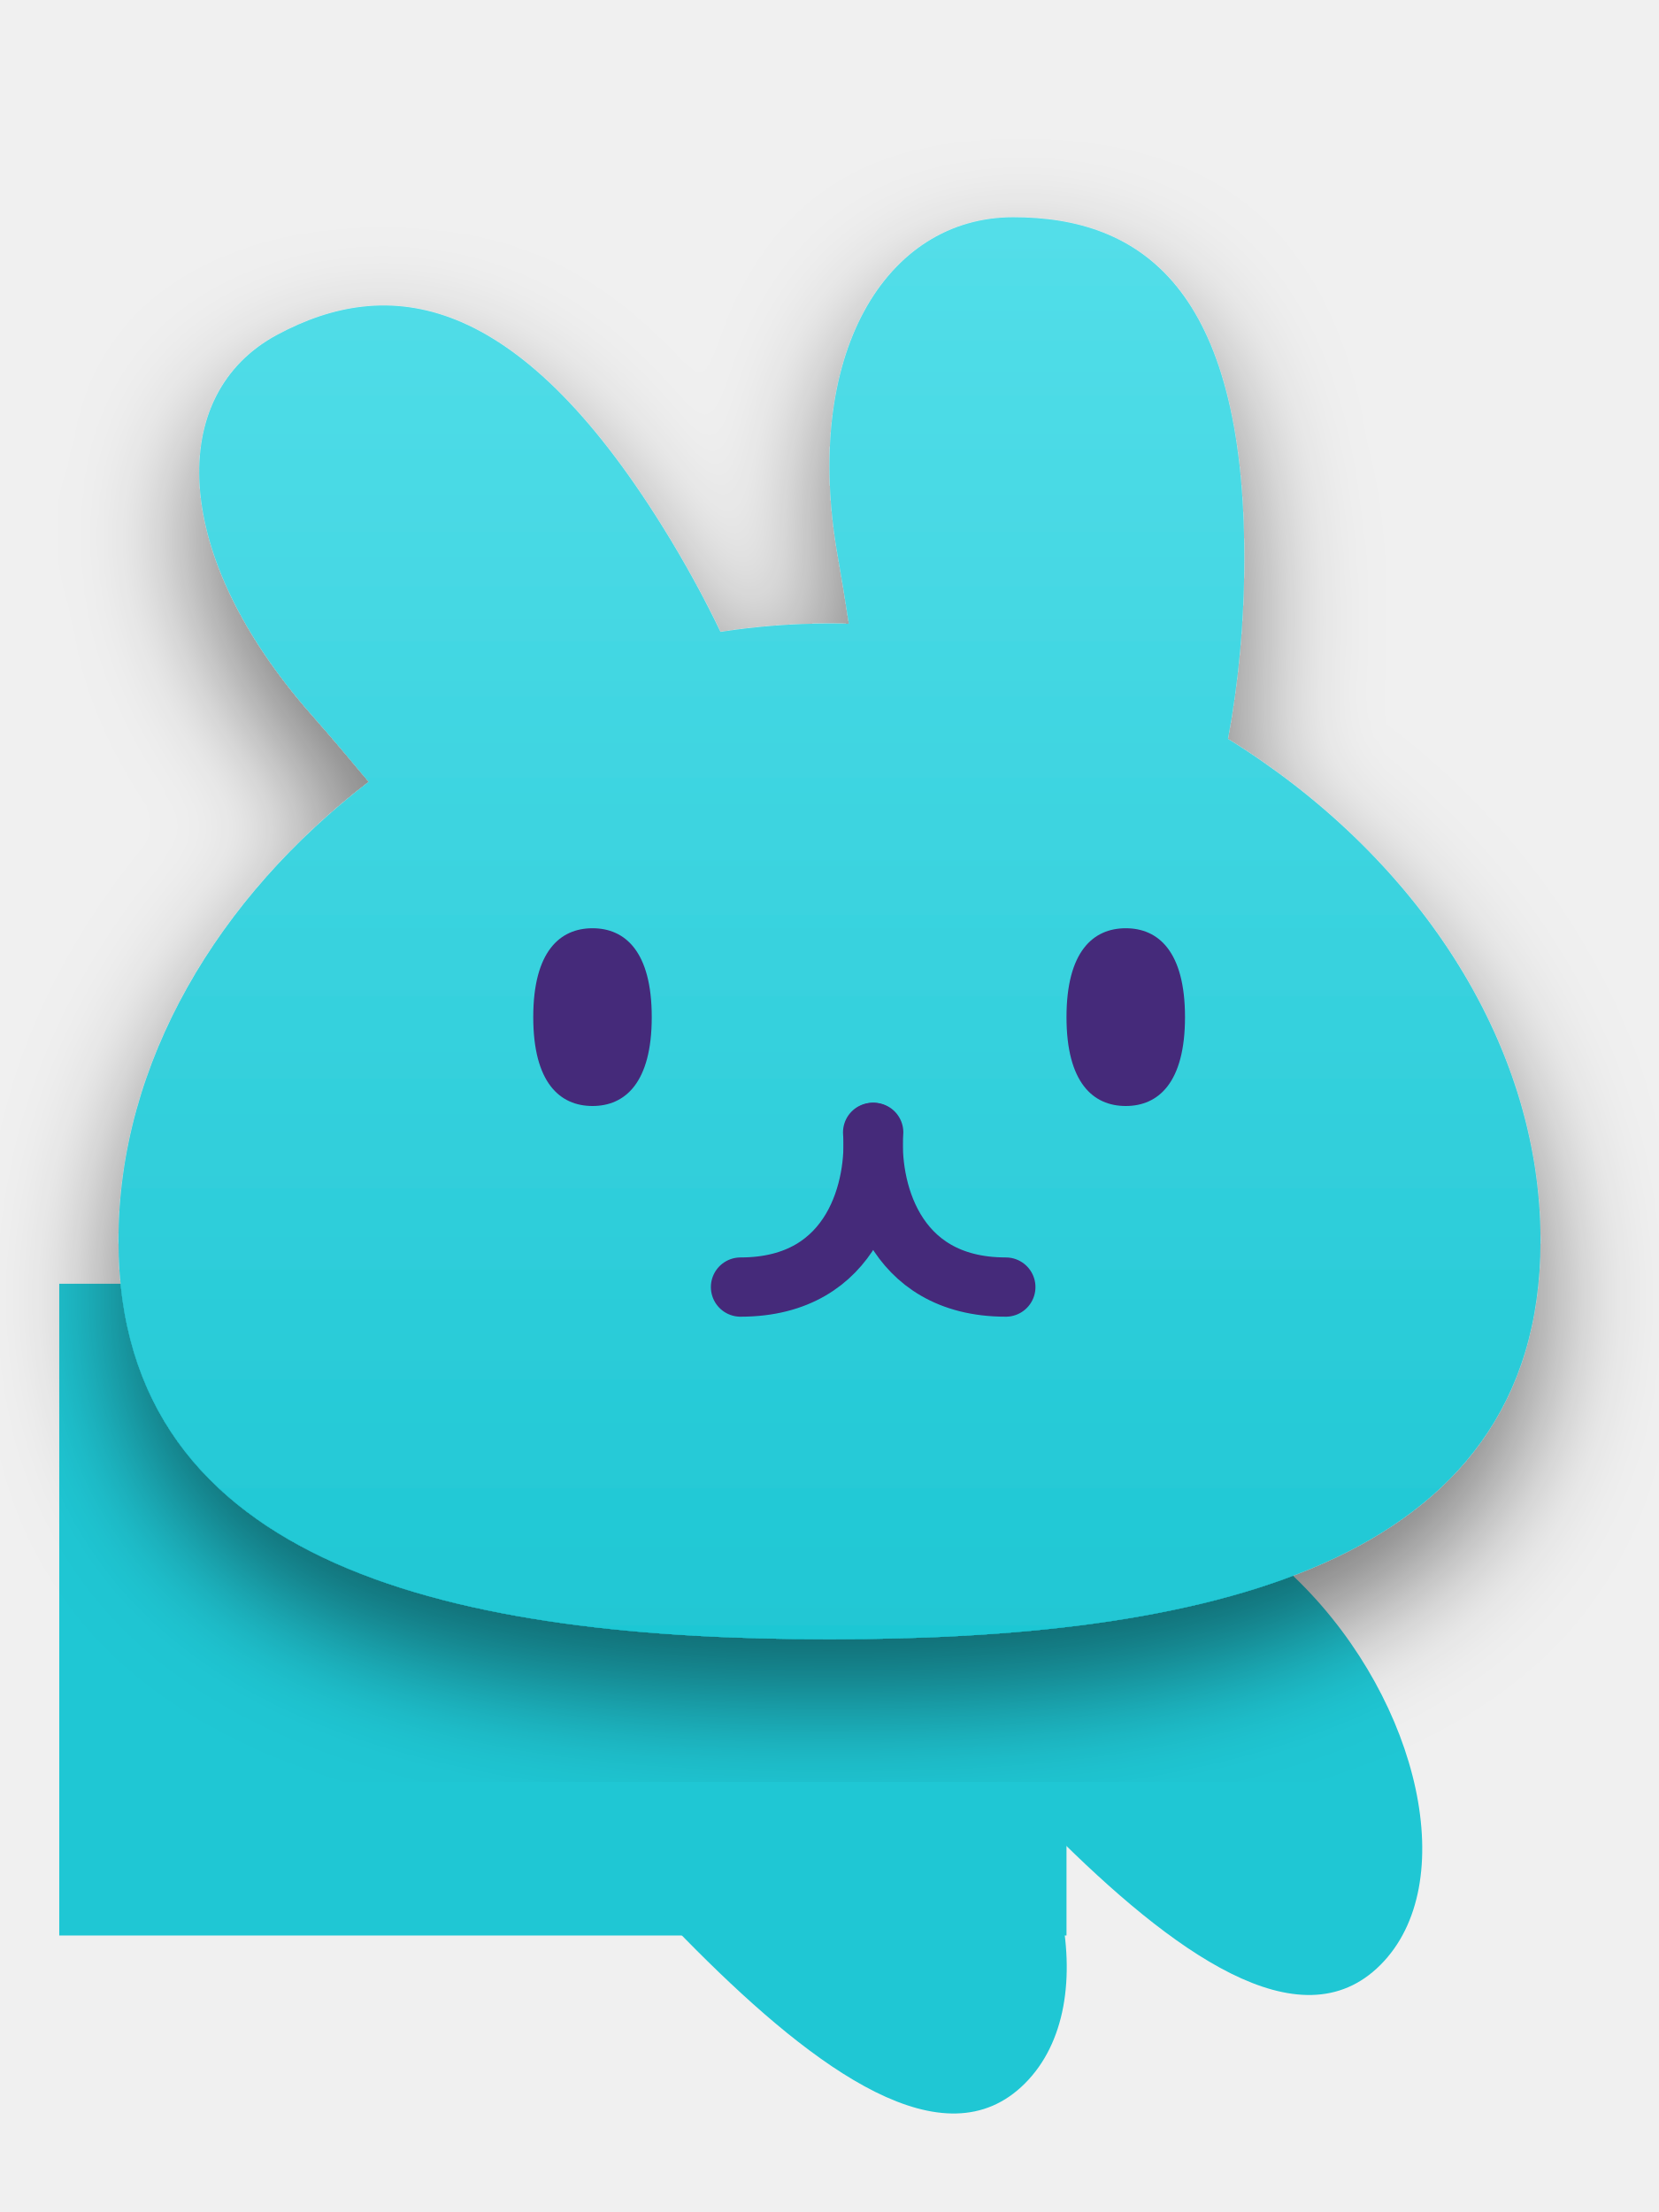
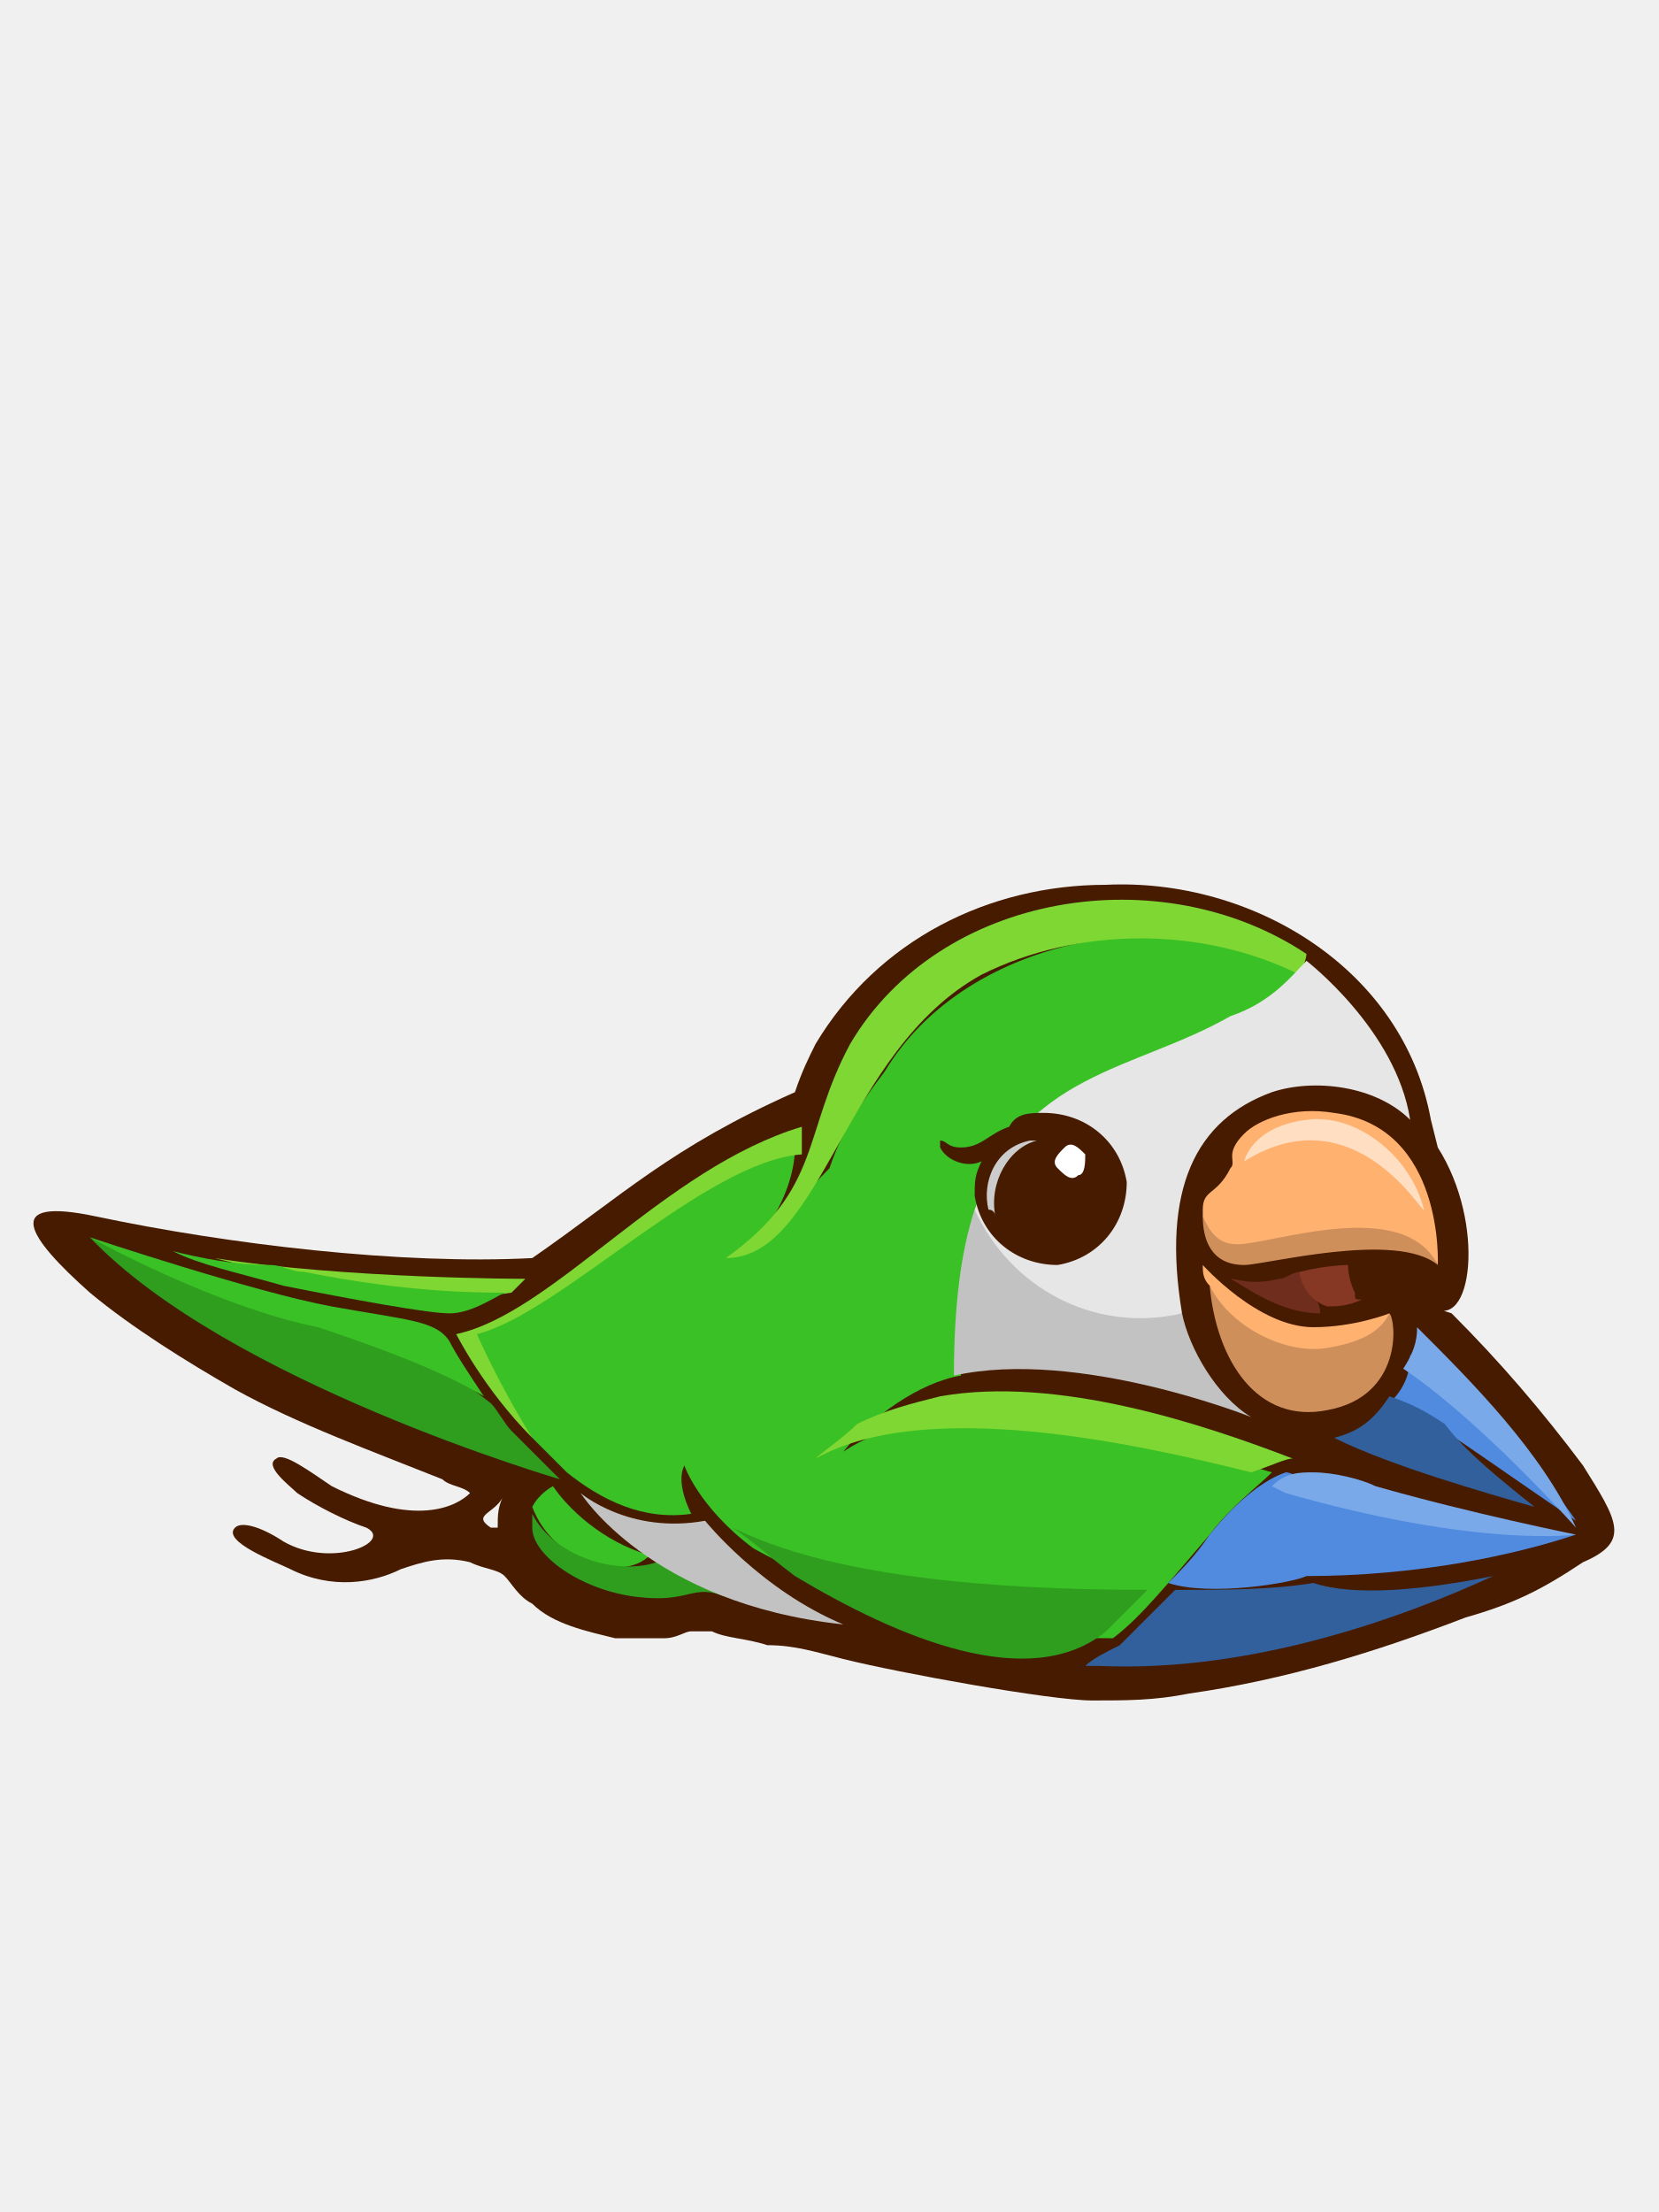
- <svg xmlns="http://www.w3.org/2000/svg" width="24" height="32" viewBox="0 0 28 32" fill="none">
-   <rect x="1" y="19" width="17" height="11" fill="#1FC7D4" />
-   <path d="M9.507 24.706C8.146 26.067 9.738 28.231 11.755 30.249C13.773 32.267 15.938 33.858 17.298 32.497C18.659 31.137 17.968 28.071 15.951 26.053C13.933 24.036 10.868 23.345 9.507 24.706Z" fill="#1FC7D4" />
-   <path d="M15.507 22.706C14.146 24.067 15.738 26.231 17.756 28.249C19.773 30.267 21.938 31.858 23.298 30.497C24.659 29.137 23.968 26.071 21.951 24.053C19.933 22.036 16.868 21.345 15.507 22.706Z" fill="#1FC7D4" />
-   <g filter="url(#filter0_d)">
-     <path fill-rule="evenodd" clip-rule="evenodd" d="M14.146 6.752C14.21 7.109 14.27 7.481 14.328 7.862C14.219 7.859 14.11 7.857 14 7.857C13.38 7.857 12.765 7.905 12.159 7.998C11.879 7.415 11.555 6.822 11.187 6.231C8.699 2.229 6.538 1.987 4.679 2.984C2.819 3.981 2.856 6.676 5.267 9.405C5.581 9.761 5.901 10.14 6.225 10.529C3.69 12.466 2 15.264 2 18.27C2 23.829 7.785 25 14 25C20.215 25 26 23.829 26 18.27C26 14.866 23.832 11.727 20.724 9.805C20.902 8.86 21 7.83 21 6.752C21 2.196 19.255 1 17.102 1C14.95 1 13.526 3.318 14.146 6.752Z" fill="url(#paint0_linear_bunnyhead_main)" />
+ <svg xmlns="http://www.w3.org/2000/svg" version="1.1" id="Layer_1" x="0px" y="0px" viewBox="0 0 24 32" style="enable-background:new 0 0 24 32;" xml:space="preserve">
+   <style type="text/css">
+ 	.st0{fill:#461B00;}
+ 	.st1{fill:#6699FF;}
+ 	.st2{fill:#3AC125;}
+ 	.st3{fill:#7ED732;}
+ 	.st4{fill:#E6E6E6;}
+ 	.st5{fill:#C2C2C2;}
+ 	.st6{fill:#CCCCCC;}
+ 	.st7{fill:#FFFFFF;}
+ 	.st8{fill:#508BE0;}
+ 	.st9{fill:#31609D;}
+ 	.st10{fill:#2F9D1E;}
+ 	.st11{fill:#79A9E9;}
+ 	.st12{fill:#CF8F5B;}
+ 	.st13{fill:#FFB170;}
+ 	.st14{fill:#6E2D1D;}
+ 	.st15{fill:#873824;}
+ 	.st16{fill:#FFDEC2;}
+ </style>
+   <g id="Layer_x0020_1">
+     <g id="_530460064">
+       <path class="st0" d="M21.2,23.4c-1.3,0.5-2.6,0.9-4,1.1c-0.5,0.1-0.9,0.1-1.4,0.1c-0.6,0-2.8-0.4-3.6-0.6    c-0.4-0.1-0.7-0.2-1.1-0.2c-0.3-0.1-0.6-0.1-0.8-0.2c-0.1,0-0.2,0-0.3,0c-0.1,0-0.2,0.1-0.4,0.1c-0.2,0-0.4,0-0.7,0    c-0.4-0.1-0.9-0.2-1.2-0.5c-0.2-0.1-0.3-0.3-0.4-0.4c-0.1-0.1-0.3-0.1-0.5-0.2c-0.4-0.1-0.7,0-1,0.1c-0.4,0.2-1,0.3-1.6,0    c-0.2-0.1-1-0.4-0.8-0.6c0.1-0.1,0.4,0,0.7,0.2c0.7,0.4,1.6,0,1.2-0.2c-0.3-0.1-0.7-0.3-1-0.5c-0.1-0.1-0.5-0.4-0.3-0.5    c0.1-0.1,0.5,0.2,0.8,0.4c1.2,0.6,1.8,0.3,2,0.1c-0.1-0.1-0.3-0.1-0.4-0.2c-1-0.4-2.1-0.8-3-1.3c-0.7-0.4-1.5-0.9-2.1-1.4    c-0.9-0.8-1.3-1.4,0.1-1.1c1.9,0.4,4.4,0.7,6.3,0.6c1.3-0.9,2-1.6,3.8-2.4c0.1-0.3,0.2-0.5,0.3-0.7c0.9-1.5,2.5-2.3,4.2-2.3    c2.1-0.1,4.3,1.2,4.7,3.4l0.1,0.4c0.7,1.1,0.5,2.7-0.1,2.3l0,0L21,19c0.7,0.7,1.3,1.4,1.9,2.2c0.5,0.8,0.7,1.1,0,1.4    C22.3,23,21.9,23.2,21.2,23.4z M7.1,22.1c0,0,0.1,0,0.1,0c0,0,0,0,0,0c0-0.2,0-0.3,0.1-0.5C7.2,21.9,6.8,21.9,7.1,22.1z" />
+       <path class="st1" d="M12.1,20.4L12.1,20.4C12.1,20.4,12.1,20.4,12.1,20.4z" />
+       <path class="st2" d="M11.1,17.9C11,18,10.9,18,10.8,18.1c0.5-0.5,0.7-1.1,0.7-1.5c-1-0.1-3.5,2.4-4.7,2.7c0,0,0.4,0.9,0.9,1.5    c0.2,0.2,0.3,0.3,0.5,0.5c0.5,0.4,1.1,0.7,1.8,0.6c-0.1-0.2-0.2-0.5-0.1-0.7c0,0,0.2,0.6,1,1.2c0.9,0.5,2.7,1.3,5.2,1.3    c0.4-0.3,0.8-0.8,1.4-1.5c0.3-0.4,0.7-0.7,0.9-0.9c-2-0.6-4-0.9-5.3-0.7c-0.3,0.1-0.6,0.2-0.9,0.4c0.4-0.5,1.1-1,1.7-1.1    c0,0,0.2-1.6,0.6-2.3c0.6-1.3,1.7-1.7,3.1-2.3c0.9-0.4,1.3-1,1.4-1.2c-1.9-1.1-5-0.6-6.2,1.4c-0.3,0.4-0.6,0.8-0.8,1.4    C11.6,17.3,11.4,17.6,11.1,17.9z" />
+       <path class="st3" d="M14.2,14.1c1.4-0.7,3.2-0.7,4.6,0c0.1-0.2,0.1-0.3,0.1-0.3c-2.1-1.4-5.3-0.9-6.6,1.3    c-0.7,1.3-0.4,2.1-1.8,3.1l0,0C11.9,18.2,12.2,15.2,14.2,14.1z M6.9,19.3c0,0,0.3,0.7,0.8,1.5c-0.7-0.7-1.1-1.5-1.1-1.5    c1.4-0.3,3-2.4,5-3c0,0,0,0.2,0,0.4C10.2,16.8,8.1,19,6.9,19.3z" />
+       <path class="st4" d="M18.9,13.9c0,0,1.3,1,1.5,2.3c-0.5-0.5-1.4-0.6-2-0.4c-1.1,0.4-1.6,1.4-1.3,3.2c-1.2,0.6-2.8-0.4-3-1.5    c0.7-2,2.3-2,3.7-2.8C18.4,14.5,18.7,14.1,18.9,13.9L18.9,13.9z M18.1,20.5C18.1,20.5,18.1,20.5,18.1,20.5    C18.1,20.5,18.1,20.5,18.1,20.5z" />
+       <path class="st5" d="M14.1,17.5c-0.2,0.6-0.3,1.4-0.3,2.4c1.8-0.4,4.3,0.6,4.3,0.6c-0.5-0.3-0.9-1-1-1.5    C15.8,19.3,14.6,18.6,14.1,17.5z" />
+       <path class="st0" d="M15.1,16.1c0.6,0,1.1,0.4,1.2,1c0,0.6-0.4,1.1-1,1.2c-0.6,0-1.1-0.4-1.2-1c0-0.2,0-0.3,0.1-0.5    c-0.2,0.1-0.5,0-0.6-0.2c0-0.1,0-0.1,0-0.1c0.1,0,0.1,0.1,0.3,0.1c0.3,0,0.4-0.2,0.7-0.3C14.7,16.1,14.9,16.1,15.1,16.1z" />
+       <path class="st6" d="M14.4,17.6c0,0,0-0.1-0.1-0.1c-0.1-0.4,0.1-0.9,0.6-1c0.2,0,0.4,0,0.5,0c-0.1,0-0.2,0-0.4,0    C14.6,16.6,14.3,17.1,14.4,17.6z" />
+       <path class="st7" d="M15.6,17c-0.1,0.1-0.2,0-0.3-0.1c-0.1-0.1,0-0.2,0.1-0.3c0.1-0.1,0.2,0,0.3,0.1C15.7,16.8,15.7,17,15.6,17z" />
+       <path class="st8" d="M22.8,22.2c0,0-1.1,0-3.9-0.8c-0.1,0-0.2-0.1-0.3-0.1c-0.3,0.1-0.7,0.4-1.1,0.9c-0.2,0.3-0.4,0.5-0.6,0.7    c0.6,0.2,1.8,0,2-0.1C20.5,22.8,21.9,22.5,22.8,22.2z" />
+       <path class="st9" d="M15.7,24.1c0.1,0,0.1,0,0.2,0c2.2,0.1,4.4-0.7,5.7-1.3c-1,0.2-2,0.3-2.6,0.1l0,0C18.4,23,17.7,23,17,23    c-0.3,0.3-0.6,0.6-0.8,0.8C16,23.9,15.8,24,15.7,24.1z" />
+       <path class="st10" d="M11.5,22.8c1.5,0.9,3.4,1.7,4.5,0.8c0.2-0.2,0.4-0.4,0.6-0.6c-2.3,0-4.6-0.2-6-0.9    C10.9,22.3,11.1,22.5,11.5,22.8z" />
+       <path class="st3" d="M18.7,21.1c-1.3-0.5-3.4-1.2-5.1-0.9c-0.4,0.1-0.8,0.2-1.2,0.4c-0.2,0.2-0.5,0.4-0.6,0.5    c1.6-0.9,4.7-0.2,6.3,0.2C18.4,21.2,18.6,21.1,18.7,21.1z" />
+       <path class="st11" d="M22.8,22.2c0,0-1.5-0.3-2.9-0.7c-0.2-0.1-0.6-0.2-0.9-0.2c-0.2,0-0.4,0-0.6,0.2l0.2,0.1    C21.4,22.4,22.8,22.2,22.8,22.2z" />
+       <path class="st8" d="M20.1,20.3c0.2-0.2,0.3-0.4,0.3-0.7c0.5,0.3,1.5,1.1,2.4,2.4c-0.6-0.4-1.3-0.9-1.9-1.3    C20.7,20.7,20.4,20.6,20.1,20.3z" />
+       <path class="st11" d="M20.5,19.2c0.8,0.8,1.8,1.8,2.3,2.9c-1-1.1-1.9-1.9-2.5-2.3C20.5,19.5,20.5,19.3,20.5,19.2z" />
+       <path class="st9" d="M22.2,21.8c-0.7-0.2-2.1-0.6-2.9-1c0.4-0.1,0.6-0.3,0.8-0.6c0.3,0.1,0.5,0.2,0.8,0.4    C21.2,21,21.7,21.4,22.2,21.8z" />
+       <path class="st3" d="M7.6,18.5c0,0-0.1,0.1-0.2,0.2c-0.7,0.1-1.2,0.2-3-0.2c-0.5-0.1-0.9-0.2-1.3-0.3C5,18.5,7.6,18.5,7.6,18.5z" />
+       <path class="st2" d="M7.3,18.7C7.1,18.8,6.8,19,6.5,19c-0.3,0-1.4-0.2-2.4-0.4c-0.7-0.2-1.2-0.3-1.6-0.5c0.4,0.1,0.9,0.2,1.4,0.2    c0.2,0,0.3,0.1,0.5,0.1C5.9,18.7,6.9,18.7,7.3,18.7z" />
+       <path class="st10" d="M7.1,20.3c0.1,0.1,0.2,0.3,0.3,0.4c0.4,0.4,0.7,0.7,0.7,0.7S3.3,20,1.3,17.9c0,0,2.2,0.9,3.5,1.3    C6.2,19.6,6.2,19.6,7.1,20.3z" />
+       <path class="st2" d="M1.3,17.9c0,0,2.4,0.8,3.5,1c1.1,0.2,1.5,0.2,1.7,0.5c0.1,0.2,0.3,0.5,0.5,0.8c-0.5-0.3-1.2-0.6-2.4-1    C3.1,18.9,1.3,17.9,1.3,17.9z" />
+       <path class="st2" d="M9.4,22.5c-0.7-0.2-1.2-0.7-1.4-1c0,0-0.2,0.1-0.3,0.3C8,22.6,9,22.9,9.4,22.5z" />
+       <path class="st10" d="M7.7,21.9c0,0.1,0,0.1,0,0.2c0,0.4,0.7,0.9,1.5,1c0.8,0.1,0.8-0.2,1.3,0c0,0-0.6-0.4-1-0.5    C8.9,22.8,8,22.5,7.7,21.9z" />
+       <path class="st5" d="M8.4,21.6c0,0,1,1.6,3.8,1.9c-1.2-0.5-2-1.5-2-1.5C9.1,22.2,8.4,21.6,8.4,21.6z" />
+       <path class="st12" d="M17.4,17.6c0,0.3,0.1,0.7,0.6,0.7c0.3,0,2.2-0.5,2.8,0c-0.5-1.1-2-0.5-2.6-0.4C18,18,17.7,18,17.4,17.6z" />
+       <path class="st12" d="M20.1,19c0.1,0.1,0.2,1.2-0.9,1.4c-1,0.2-1.6-0.7-1.7-1.8C18.1,19.3,19.4,19.7,20.1,19z" />
+       <path class="st13" d="M17.4,18.3c0,0,0.8,0.9,1.6,0.9c0.6,0,1.1-0.2,1.1-0.2l0,0c-0.1,0.2-0.3,0.4-0.9,0.5    c-0.6,0.1-1.4-0.3-1.7-0.9C17.4,18.5,17.4,18.4,17.4,18.3z" />
+       <path class="st14" d="M17.8,18.5c0.1,0,0.3,0.1,0.7,0c0.1,0,0.2-0.1,0.3-0.1c0.1,0.2,0.3,0.4,0.3,0.6C18.5,19,18,18.6,17.8,18.5z" />
+       <path class="st13" d="M17.4,17.5c0,0,0,0.1,0,0.1c0.1,0.2,0.2,0.4,0.5,0.4c0.5,0,2.4-0.7,2.9,0.3c0,0,0.1-2-1.5-2.2    c-0.6-0.1-1.1,0.1-1.3,0.3c-0.3,0.3-0.1,0.4-0.2,0.5C17.6,17.3,17.4,17.2,17.4,17.5z" />
+       <path class="st15" d="M18.8,18.4c0.4-0.1,0.7-0.1,0.7-0.1s0,0.2,0.1,0.4c0,0.1,0,0.1,0.1,0.1c-0.2,0.1-0.4,0.1-0.5,0.1    C18.9,18.8,18.8,18.5,18.8,18.4z" />
+       <path class="st16" d="M18,16.8c0,0,0.1-0.5,0.9-0.6c0.7-0.1,1.5,0.5,1.7,1.3C20.6,17.6,19.6,15.8,18,16.8z" />
+     </g>
  </g>
-   <g transform="translate(2)">
-     <path d="M12.728 16.445C12.796 17.315 12.445 19.056 10.498 19.056" stroke="#452A7A" stroke-linecap="round" />
-     <path d="M12.746 16.445C12.678 17.315 13.03 19.056 14.976 19.056" stroke="#452A7A" stroke-linecap="round" />
-     <path d="M9 14.5C9 15.605 8.552 16 8 16C7.448 16 7 15.605 7 14.5C7 13.395 7.448 13 8 13C8.552 13 9 13.395 9 14.5Z" fill="#452A7A" />
-     <path d="M18 14.5C18 15.605 17.552 16 17 16C16.448 16 16 15.605 16 14.5C16 13.395 16.448 13 17 13C17.552 13 18 13.395 18 14.5Z" fill="#452A7A" />
-   </g>
-   <defs>
-     <filter id="filter0_d">
-       <feFlood flood-opacity="0" result="BackgroundImageFix" />
-       <feColorMatrix in="SourceAlpha" type="matrix" values="0 0 0 0 0 0 0 0 0 0 0 0 0 0 0 0 0 0 127 0" />
-       <feOffset dy="1" />
-       <feGaussianBlur stdDeviation="1" />
-       <feColorMatrix type="matrix" values="0 0 0 0 0 0 0 0 0 0 0 0 0 0 0 0 0 0 0.5 0" />
-       <feBlend mode="normal" in2="BackgroundImageFix" result="effect1_dropShadow" />
-       <feBlend mode="normal" in="SourceGraphic" in2="effect1_dropShadow" result="shape" />
-     </filter>
-     <linearGradient id="paint0_linear_bunnyhead_main" x1="14" y1="1" x2="14" y2="25" gradientUnits="userSpaceOnUse">
-       <stop stop-color="#53DEE9" />
-       <stop offset="1" stop-color="#1FC7D4" />
-     </linearGradient>
-   </defs>
</svg>
